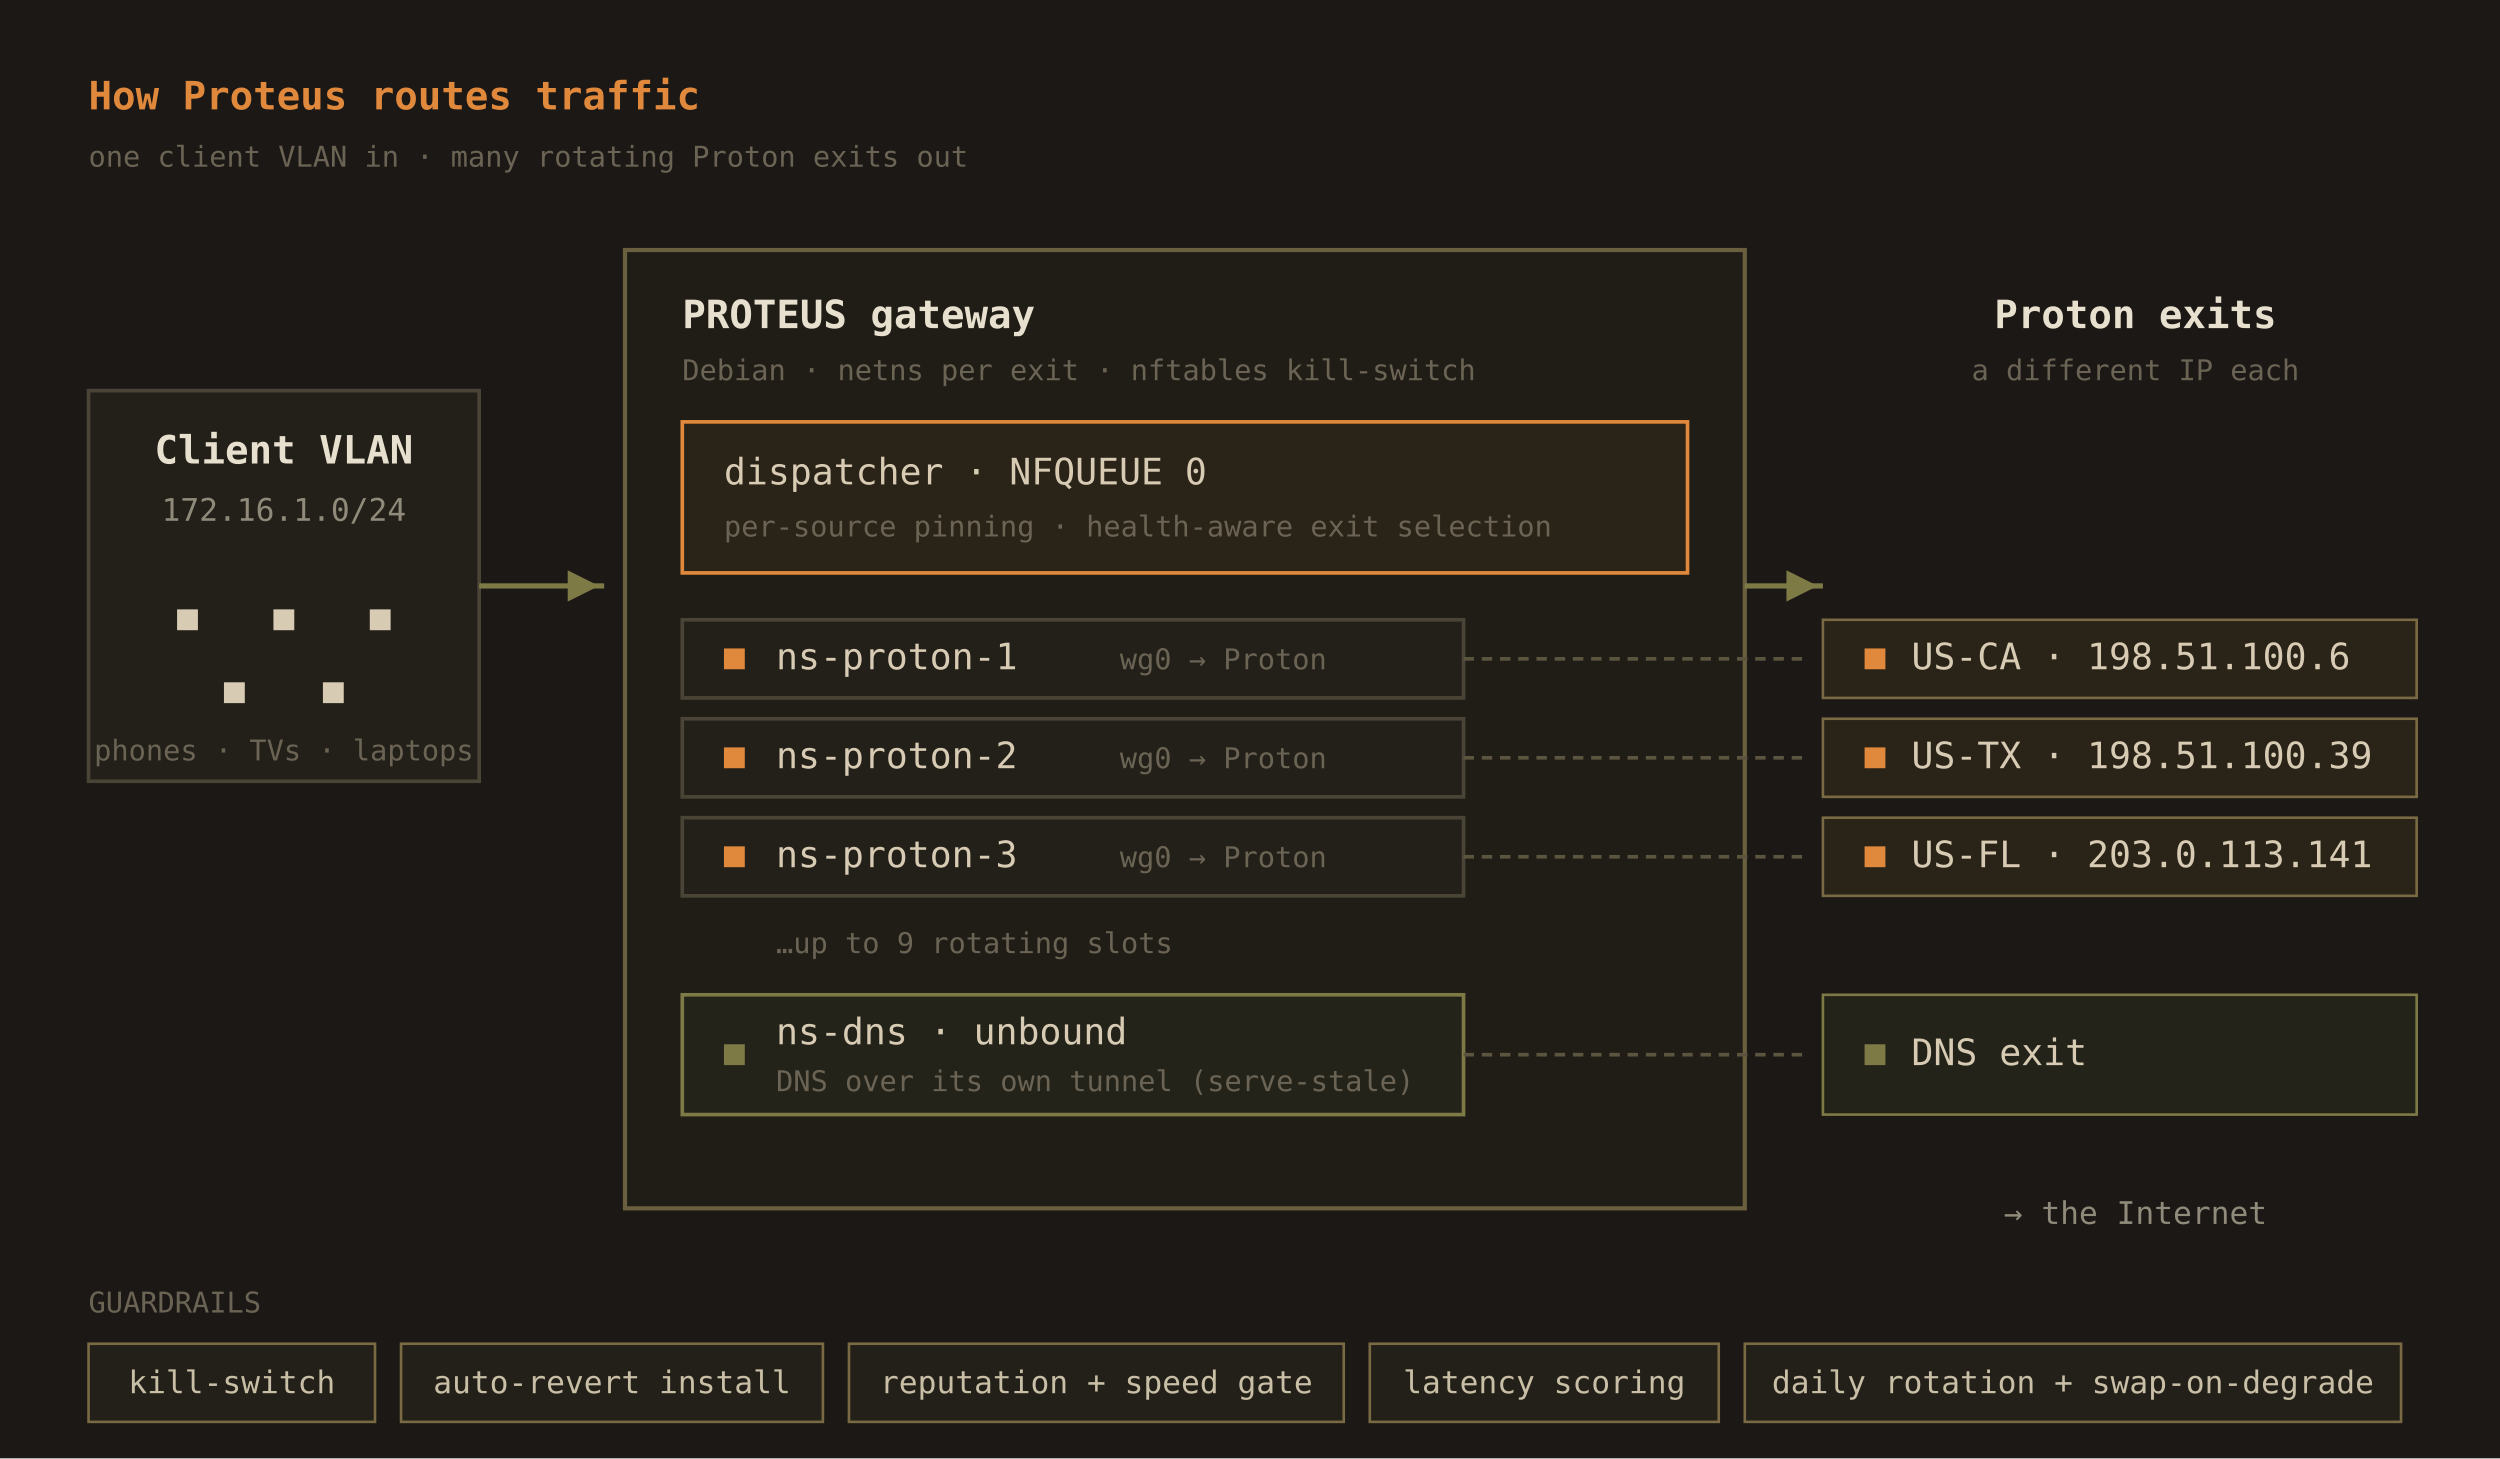
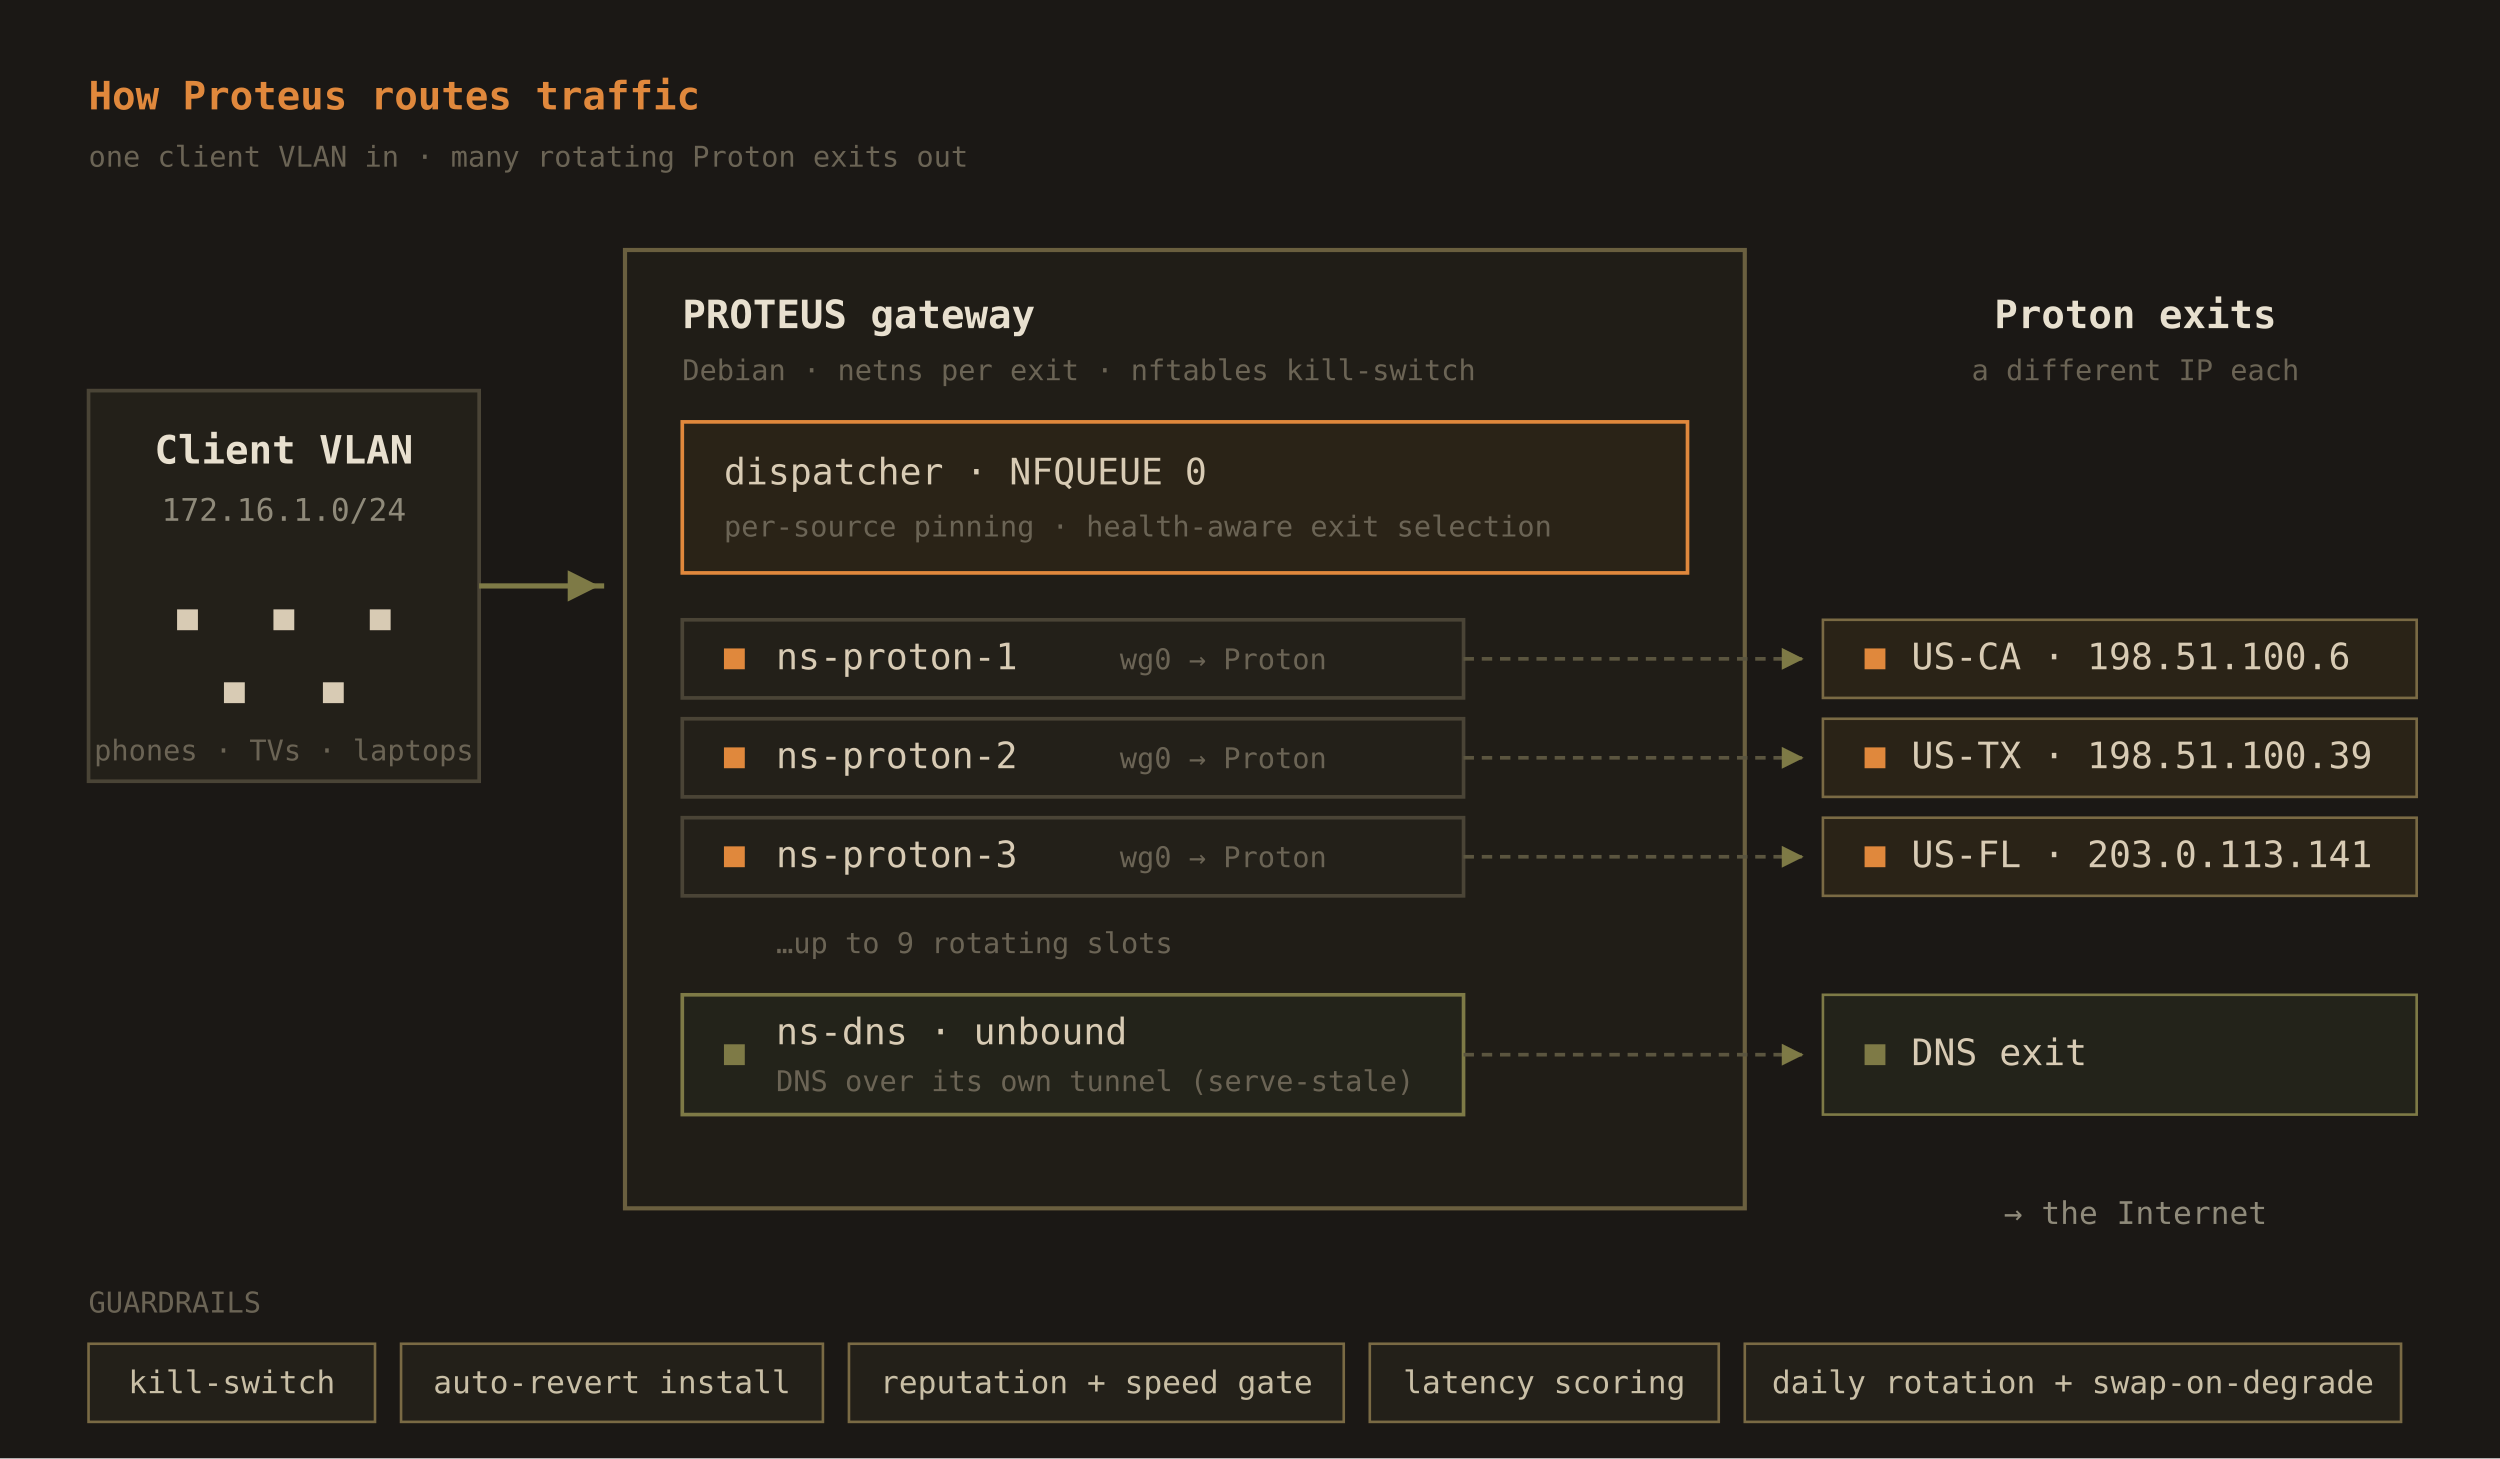
<svg xmlns="http://www.w3.org/2000/svg" width="960" height="560" viewBox="0 0 960 560" font-family="'DejaVu Sans Mono','Courier New',monospace">
  <defs>
    <marker id="ar" markerWidth="9" markerHeight="9" refX="7" refY="3" orient="auto">
      <path d="M0 0 L6 3 L0 6 z" fill="#7E7A46" />
    </marker>
    <style>
      .card{fill:#232019;stroke:#4A4436;stroke-width:1.4}
      .lbl{fill:#D8CBB4;font-size:14px}
      .mut{fill:#8f8a7a;font-size:12px}
      .dim{fill:#6b6455;font-size:11px}
      .hd{fill:#E8E0CF;font-size:15px;font-weight:bold}
      .flow{stroke:#7E7A46;stroke-width:2;fill:none}
      .wg{stroke:#5b553f;stroke-width:1.4;fill:none;stroke-dasharray:4 3}
    </style>
  </defs>
  <rect width="960" height="560" fill="#1B1815" />
  <text x="34" y="42" font-size="15" font-weight="bold" fill="#E0883C">How Proteus routes traffic</text>
  <text x="34" y="64" class="dim">one client VLAN in · many rotating Proton exits out</text>
  <rect x="34" y="150" width="150" height="150" class="card" />
  <text x="109" y="178" text-anchor="middle" class="hd">Client VLAN</text>
  <text x="109" y="200" text-anchor="middle" class="mut">172.16.1.0/24</text>
  <g fill="#D8CBB4">
    <rect x="68" y="234" width="8" height="8" />
    <rect x="105" y="234" width="8" height="8" />
    <rect x="142" y="234" width="8" height="8" />
    <rect x="86" y="262" width="8" height="8" />
    <rect x="124" y="262" width="8" height="8" />
  </g>
  <text x="109" y="292" text-anchor="middle" class="dim">phones · TVs · laptops</text>
  <path d="M184 225 H 232" class="flow" marker-end="url(#ar)" />
  <rect x="240" y="96" width="430" height="368" fill="#201D17" stroke="#6a5f3f" stroke-width="1.6" />
  <text x="262" y="126" class="hd">PROTEUS gateway</text>
  <text x="262" y="146" class="dim">Debian · netns per exit · nftables kill-switch</text>
  <rect x="262" y="162" width="386" height="58" fill="#2a2317" stroke="#E0883C" stroke-width="1.4" />
  <text x="278" y="186" class="lbl" fill="#E0883C">dispatcher · NFQUEUE 0</text>
  <text x="278" y="206" class="dim">per-source pinning · health-aware exit selection</text>
  <g>
    <g>
      <rect x="262" y="238" width="300" height="30" class="card" />
      <rect x="278" y="249" width="8" height="8" fill="#E0883C" />
      <text x="298" y="257" class="lbl">ns-proton-1</text>
      <text x="430" y="257" class="dim">wg0 → Proton</text>
-       <path d="M562 253 H 694" class="wg" />
+       <path d="M562 253 H 694" class="wg" marker-end="url(#ar)" />
    </g>
    <g>
      <rect x="262" y="276" width="300" height="30" class="card" />
      <rect x="278" y="287" width="8" height="8" fill="#E0883C" />
      <text x="298" y="295" class="lbl">ns-proton-2</text>
      <text x="430" y="295" class="dim">wg0 → Proton</text>
-       <path d="M562 291 H 694" class="wg" />
+       <path d="M562 291 H 694" class="wg" marker-end="url(#ar)" />
    </g>
    <g>
      <rect x="262" y="314" width="300" height="30" class="card" />
      <rect x="278" y="325" width="8" height="8" fill="#E0883C" />
      <text x="298" y="333" class="lbl">ns-proton-3</text>
      <text x="430" y="333" class="dim">wg0 → Proton</text>
-       <path d="M562 329 H 694" class="wg" />
+       <path d="M562 329 H 694" class="wg" marker-end="url(#ar)" />
    </g>
    <text x="298" y="366" class="dim">…up to 9 rotating slots</text>
    <g>
      <rect x="262" y="382" width="300" height="46" fill="#23231a" stroke="#7E7A46" stroke-width="1.4" />
      <rect x="278" y="401" width="8" height="8" fill="#7E7A46" />
      <text x="298" y="401" class="lbl" fill="#b7b58a">ns-dns · unbound</text>
      <text x="298" y="419" class="dim">DNS over its own tunnel (serve-stale)</text>
-       <path d="M562 405 H 694" class="wg" stroke="#7E7A46" />
+       <path d="M562 405 H 694" class="wg" stroke="#7E7A46" marker-end="url(#ar)" />
    </g>
  </g>
-   <path d="M670 225 H 700" class="flow" marker-end="url(#ar)" />
  <text x="820" y="126" text-anchor="middle" class="hd">Proton exits</text>
  <text x="820" y="146" text-anchor="middle" class="dim">a different IP each</text>
  <g font-size="12">
    <g>
      <rect x="700" y="238" width="228" height="30" fill="#2a2317" stroke="#7a6a44" />
      <rect x="716" y="249" width="8" height="8" fill="#E0883C" />
      <text x="734" y="257" class="lbl" font-size="12">US-CA · 198.51.100.6</text>
    </g>
    <g>
      <rect x="700" y="276" width="228" height="30" fill="#2a2317" stroke="#7a6a44" />
      <rect x="716" y="287" width="8" height="8" fill="#E0883C" />
      <text x="734" y="295" class="lbl" font-size="12">US-TX · 198.51.100.39</text>
    </g>
    <g>
      <rect x="700" y="314" width="228" height="30" fill="#2a2317" stroke="#7a6a44" />
      <rect x="716" y="325" width="8" height="8" fill="#E0883C" />
      <text x="734" y="333" class="lbl" font-size="12">US-FL · 203.0.113.141</text>
    </g>
    <g>
      <rect x="700" y="382" width="228" height="46" fill="#23231a" stroke="#7E7A46" />
      <rect x="716" y="401" width="8" height="8" fill="#7E7A46" />
      <text x="734" y="409" class="lbl" font-size="12" fill="#b7b58a">DNS exit</text>
    </g>
  </g>
  <text x="820" y="470" text-anchor="middle" class="mut">→  the Internet</text>
  <text x="34" y="504" class="dim">GUARDRAILS</text>
  <g font-size="12" fill="#c9bfa6">
    <g>
      <rect x="34" y="516" width="110" height="30" fill="#232019" stroke="#7a6a44" />
      <text x="89" y="535" text-anchor="middle">kill-switch</text>
    </g>
    <g>
      <rect x="154" y="516" width="162" height="30" fill="#232019" stroke="#7a6a44" />
      <text x="235" y="535" text-anchor="middle">auto-revert install</text>
    </g>
    <g>
      <rect x="326" y="516" width="190" height="30" fill="#232019" stroke="#7a6a44" />
      <text x="421" y="535" text-anchor="middle">reputation + speed gate</text>
    </g>
    <g>
      <rect x="526" y="516" width="134" height="30" fill="#232019" stroke="#7a6a44" />
      <text x="593" y="535" text-anchor="middle">latency scoring</text>
    </g>
    <g>
      <rect x="670" y="516" width="252" height="30" fill="#232019" stroke="#7a6a44" />
      <text x="796" y="535" text-anchor="middle">daily rotation + swap-on-degrade</text>
    </g>
  </g>
</svg>
